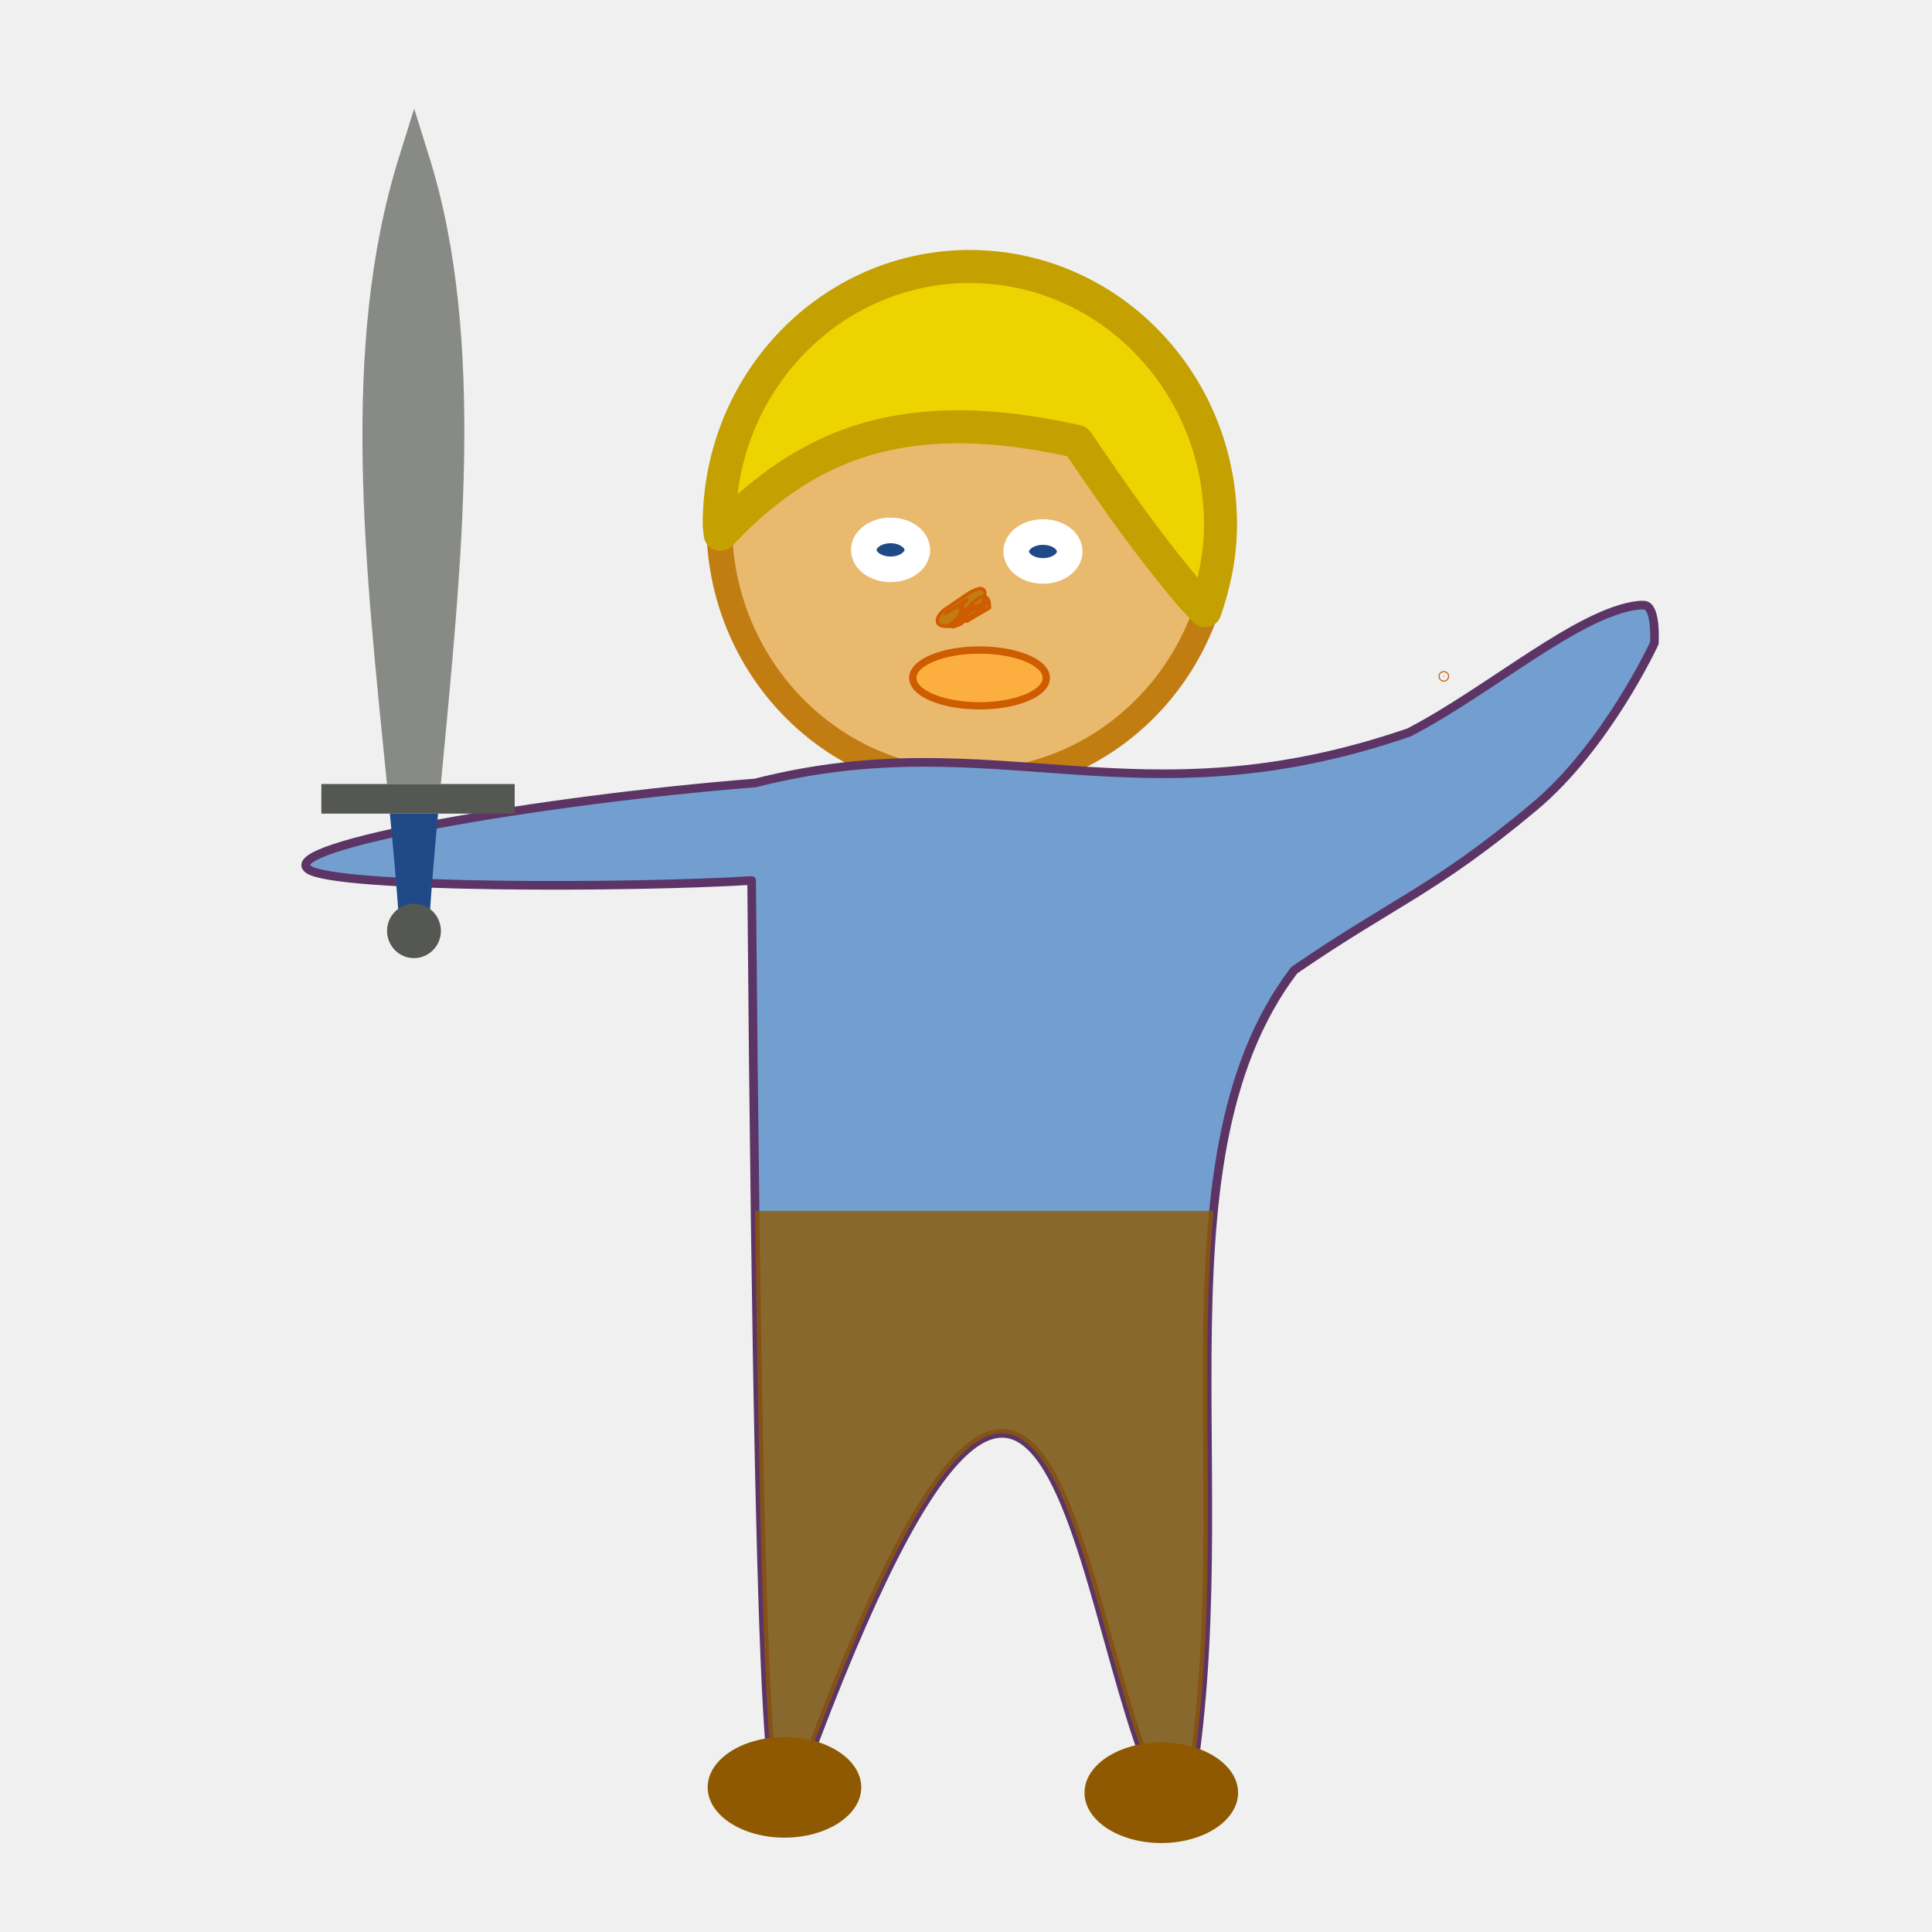
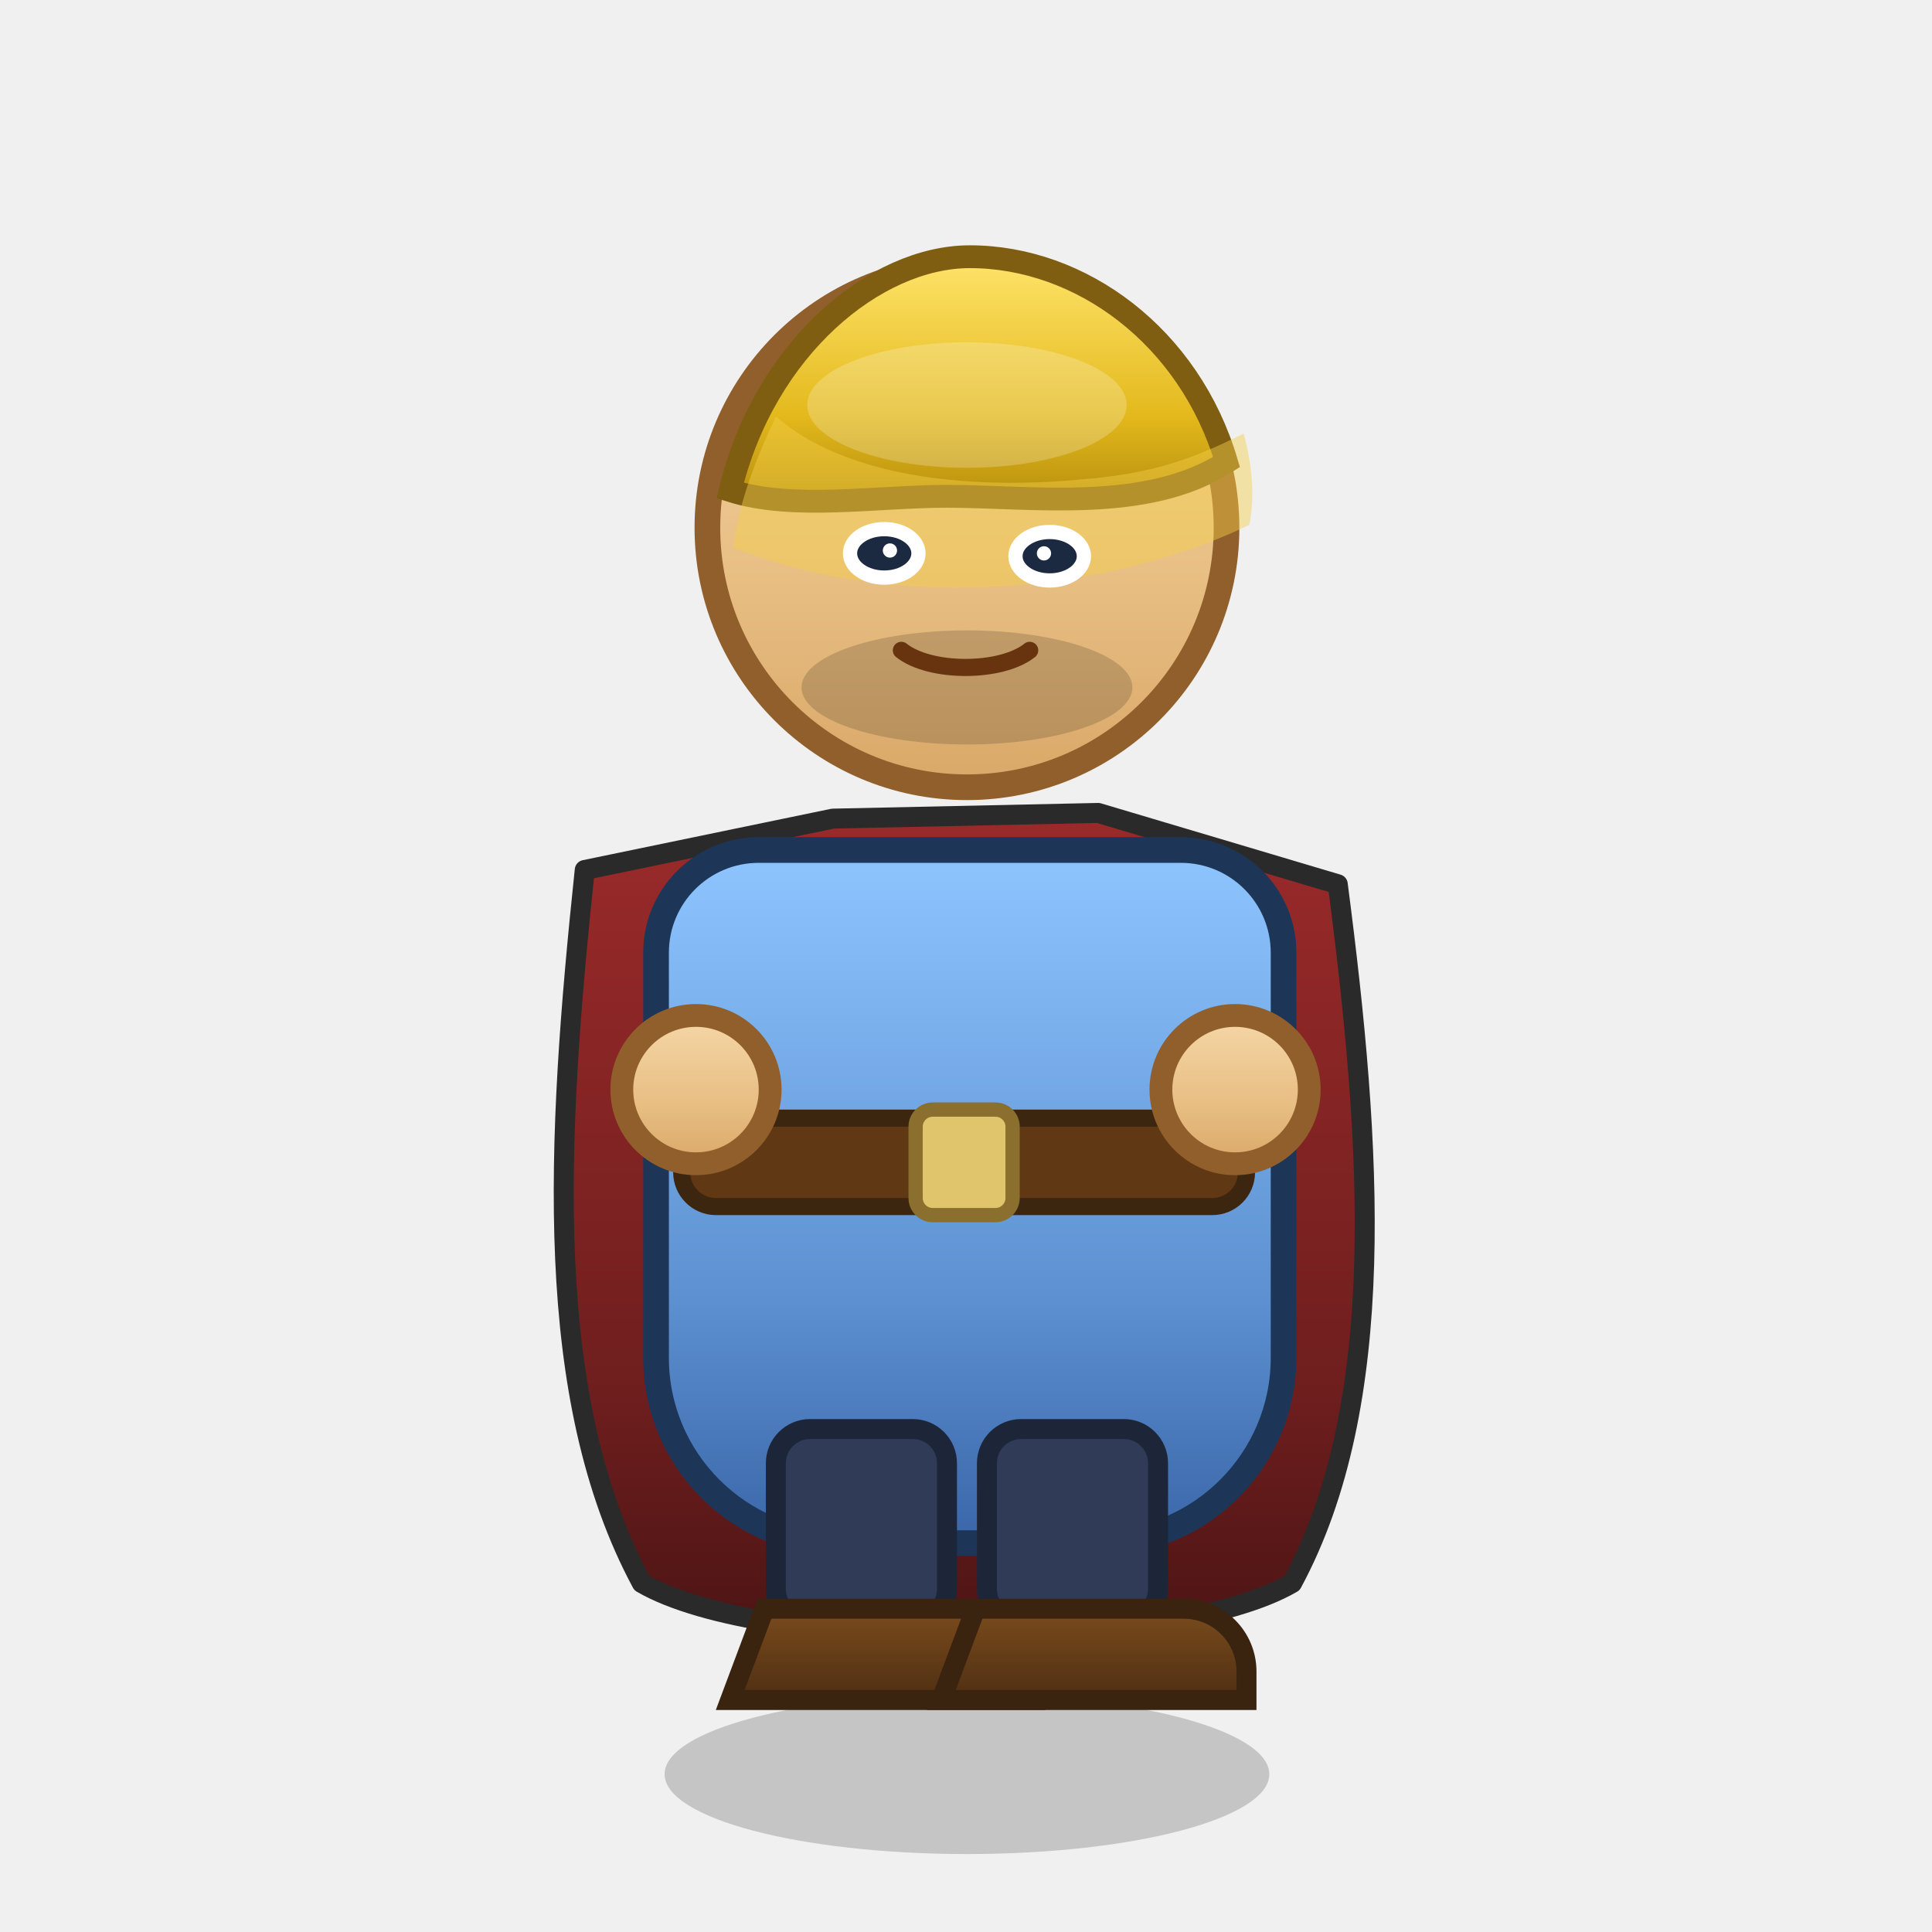
- <svg xmlns="http://www.w3.org/2000/svg" width="256" height="256" viewBox="0 0 67.733 67.733" version="1.1" id="svg1118">
-   <defs id="defs1112" />
-   <g id="layer1">
-     <path id="path1159" style="fill:#e9b96e;stroke:#c17d11;stroke-width:0.898;stroke-linecap:round;stroke-miterlimit:4;stroke-dasharray:none" d="m 33.986,9.342 a 8.787,9.038 0 0 0 -8.771,9.038 8.787,9.038 0 0 0 8.788,9.038 8.787,9.038 0 0 0 8.787,-9.038 8.787,9.038 0 0 0 -8.787,-9.038 8.787,9.038 0 0 0 -0.017,0 z" />
-     <path id="path1176" style="color:#000000;font-style:normal;font-variant:normal;font-weight:normal;font-stretch:normal;font-size:medium;line-height:normal;font-family:sans-serif;font-variant-ligatures:normal;font-variant-position:normal;font-variant-caps:normal;font-variant-numeric:normal;font-variant-alternates:normal;font-variant-east-asian:normal;font-feature-settings:normal;font-variation-settings:normal;text-indent:0;text-align:start;text-decoration:none;text-decoration-line:none;text-decoration-style:solid;text-decoration-color:#000000;letter-spacing:normal;word-spacing:normal;text-transform:none;writing-mode:lr-tb;direction:ltr;text-orientation:mixed;dominant-baseline:auto;baseline-shift:baseline;text-anchor:start;white-space:normal;shape-padding:0;shape-margin:0;inline-size:0;clip-rule:nonzero;display:inline;overflow:visible;visibility:visible;isolation:auto;mix-blend-mode:normal;color-interpolation:sRGB;color-interpolation-filters:linearRGB;solid-color:#000000;solid-opacity:1;vector-effect:none;fill:#edd400;fill-opacity:1;fill-rule:nonzero;stroke:#c4a000;stroke-width:1.158;stroke-linecap:round;stroke-linejoin:round;stroke-miterlimit:4;stroke-dasharray:none;stroke-dashoffset:0;stroke-opacity:1;color-rendering:auto;image-rendering:auto;shape-rendering:auto;text-rendering:auto;enable-background:accumulate;stop-color:#000000" d="m 34.003,9.342 c -4.853,0 -8.788,4.046 -8.788,9.038 0,0.121 0.03,0.234 0.035,0.354 0.328,-0.333 0.652,-0.672 0.998,-0.976 0.511,-0.449 1.047,-0.862 1.624,-1.225 0.577,-0.363 1.195,-0.676 1.869,-0.925 0.674,-0.249 1.405,-0.434 2.208,-0.541 0.803,-0.107 1.679,-0.135 2.642,-0.071 0.964,0.064 2.015,0.22 3.171,0.483 0.598,0.869 1.386,2.044 2.347,3.328 0.481,0.642 1.005,1.311 1.57,1.982 0.176,0.21 0.383,0.414 0.567,0.624 0.331,-0.952 0.543,-1.962 0.543,-3.031 0,-4.992 -3.934,-9.038 -8.787,-9.038 z" />
-     <ellipse style="fill:#204a87;stroke:#ffffff;stroke-width:0.898;stroke-linecap:round;stroke-linejoin:round;stroke-miterlimit:4;stroke-dasharray:none" id="path1742" cx="31.222" cy="19.278" rx="0.938" ry="0.682" />
-     <ellipse style="fill:#204a87;stroke:#ffffff;stroke-width:0.898;stroke-linecap:round;stroke-linejoin:round;stroke-miterlimit:4;stroke-dasharray:none" id="ellipse1744" cx="36.565" cy="19.334" rx="0.938" ry="0.682" />
-     <ellipse style="fill:#fcaf3e;stroke:#ce5c00;stroke-width:0.256;stroke-linecap:round;stroke-linejoin:round;stroke-miterlimit:4;stroke-dasharray:none" id="path1762" cx="34.341" cy="23.767" rx="2.341" ry="0.978" />
-     <path style="fill:#c17d11;stroke:#ce5c00;stroke-width:0.119;stroke-linecap:round;stroke-linejoin:round;stroke-miterlimit:4;stroke-dasharray:none" id="path1782" d="m 33.407,21.98 c 0.447,-0.253 0.895,-0.417 1.081,-0.937 0.026,-0.111 0.087,-0.298 -0.023,-0.38 -0.023,-0.017 -0.053,-0.02 -0.079,-0.031 -0.167,0.016 -0.328,0.101 -0.472,0.198 -0.283,0.191 -0.565,0.385 -0.848,0.577 -0.106,0.112 -0.244,0.246 -0.192,0.427 0.065,0.11 0.175,0.117 0.281,0.124 0.11,0.003 0.221,0.006 0.331,-0.006 0.355,-0.13 0.037,-0.009 0.87,-0.561 0.238,-0.158 -0.948,0.643 -0.715,0.475 0.515,-0.372 0.663,-0.297 0.89,-0.662 0.014,-0.019 0.058,-0.085 0.079,-0.103 0.01,-0.008 0.044,-0.022 0.034,-0.015 -0.252,0.166 -0.795,0.157 -0.762,0.489 0.008,0.068 0.009,0.136 0.009,0.204 0,0 0.796,-0.468 0.796,-0.468 v 0 c -0.002,-0.08 -0.002,-0.16 -0.02,-0.238 -0.181,-0.466 -0.745,0.221 -0.958,0.531 -0.015,0.018 -0.029,0.037 -0.045,0.053 -0.015,0.015 -0.063,0.05 -0.047,0.039 0.241,-0.156 0.957,-0.635 0.719,-0.474 -2.683,1.813 0.452,-0.359 -0.141,0.107 -0.097,0.051 -0.21,0.019 -0.315,0.028 -0.072,-7.02e-4 -0.145,-0.002 -0.217,-0.015 -9.1e-5,-0.118 0.157,-0.241 0.224,-0.307 -0.221,0.143 -0.441,0.287 -0.662,0.43 -0.232,0.15 0.167,-0.112 0.195,-0.127 0.078,-0.042 0.163,-0.061 0.238,-0.111 0.02,-0.009 0.052,-0.042 0.063,-0.021 0.035,0.072 -0.031,0.192 -0.045,0.259 -0.038,0.083 -0.077,0.156 -0.138,0.221 -0.021,0.023 -0.093,0.079 -0.067,0.063 0.305,-0.189 0.954,-0.629 0.634,-0.412 0,0 -0.7,0.64 -0.7,0.64 z" />
-     <path id="rect1786" style="fill:#729fcf;fill-opacity:1;stroke:#5c3566;stroke-width:0.303;stroke-linecap:round;stroke-linejoin:round;stroke-miterlimit:4;stroke-dasharray:none" d="m 57.652,21.217 c -0.062,-0.006 -0.129,-0.006 -0.201,0.002 -2.07,0.215 -5.246,3.009 -8.049,4.457 -9.591,3.305 -14.476,-0.382 -22.918,1.773 -7.594,0.603 -16.849,2.215 -15.666,3.032 0.967,0.668 11.265,0.653 15.533,0.388 0.307,36.816 0.83,31.449 1.296,32.656 10.039,-28.038 9.971,-3.604 13.805,0.637 2.343,-11.04 -1.326,-23.242 3.92,-30.147 3.557,-2.442 4.878,-2.775 8.413,-5.729 2.552,-2.132 4.213,-5.735 4.213,-5.735 0,0 0.085,-1.289 -0.346,-1.334 z" />
-     <circle id="path2026" style="fill:#5c3566;stroke:#ce5c00;stroke-width:0.344" cx="50.618" cy="23.711" r="0.015" />
-     <rect style="fill:#5c3566;fill-opacity:1;stroke:none;stroke-width:15.268;stroke-linecap:round;stroke-linejoin:round;stroke-miterlimit:4;stroke-dasharray:none" id="rect2250" width="0" height="10.806" x="34.862" y="20.409" rx="0" ry="0.17" />
-     <g id="g2678" transform="matrix(1.299393,0,0,1.299393,57.33239,5.054272)">
-       <path style="fill:#204a87;fill-opacity:1;stroke:none;stroke-width:32.614;stroke-linecap:round;stroke-linejoin:round;stroke-miterlimit:4;stroke-dasharray:none" d="m -127.006,68.266 c 0.342,3.552 0.661,7.079 0.91,10.553 h 3.133 c 0.242,-3.463 0.547,-6.991 0.873,-10.553 z" transform="scale(0.2645833)" id="path2672" />
-       <path style="fill:#888a85;fill-opacity:1;stroke:none;stroke-width:32.614;stroke-linecap:round;stroke-linejoin:round;stroke-miterlimit:4;stroke-dasharray:none" d="m -124.529,-3.621 -1.566,5.016 c -6.061,19.417 -3.364,42.092 -1.207,63.855 h 5.496 c 2.077,-22.096 4.632,-45.312 -1.156,-63.855 z" transform="scale(0.2645833)" id="rect2660" />
-       <rect style="fill:#555753;fill-opacity:1;stroke:none;stroke-width:11.75;stroke-linecap:round;stroke-linejoin:round;stroke-miterlimit:4;stroke-dasharray:none" id="rect2663" width="5.216" height="0.798" x="-35.452" y="17.264" />
-       <ellipse style="fill:#555753;fill-opacity:1;stroke:none;stroke-width:12.505;stroke-linecap:round;stroke-linejoin:round;stroke-miterlimit:4;stroke-dasharray:none" id="path2665" cx="-32.953" cy="21.227" rx="0.726" ry="0.734" />
-     </g>
-     <path id="rect2779" style="opacity:0.79;fill:#8f5902;fill-opacity:1;stroke:none;stroke-width:15.268;stroke-linecap:round;stroke-linejoin:round;stroke-miterlimit:4;stroke-dasharray:none" d="m 26.472,42.452 c 0.312,23.977 0.765,20.013 1.174,21.073 10.039,-28.038 9.971,-3.604 13.805,0.637 1.562,-7.359 0.455,-15.231 1.095,-21.71 z" />
-     <ellipse style="fill:#8f5902;fill-opacity:1;stroke:none;stroke-width:17.978;stroke-linecap:round;stroke-linejoin:round;stroke-miterlimit:4;stroke-dasharray:none" id="path2775" cx="27.502" cy="62.661" rx="2.692" ry="1.764" />
-     <ellipse style="fill:#8f5902;fill-opacity:1;stroke:none;stroke-width:17.978;stroke-linecap:round;stroke-linejoin:round;stroke-miterlimit:4;stroke-dasharray:none" id="ellipse2777" cx="40.713" cy="62.85" rx="2.692" ry="1.764" />
-   </g>
+ <svg xmlns="http://www.w3.org/2000/svg" width="256" height="256" viewBox="0 0 67.733 67.733" version="1.1">
+   <defs>
+     <linearGradient id="skin" x1="0%" y1="0%" x2="0%" y2="100%">
+       <stop offset="0%" stop-color="#f5d7a7" />
+       <stop offset="60%" stop-color="#e8be83" />
+       <stop offset="100%" stop-color="#d9a868" />
+     </linearGradient>
+     <linearGradient id="hair" x1="0%" y1="0%" x2="0%" y2="100%">
+       <stop offset="0%" stop-color="#ffe46b" />
+       <stop offset="65%" stop-color="#e3b91c" />
+       <stop offset="100%" stop-color="#b78f0e" />
+     </linearGradient>
+     <linearGradient id="robe" x1="0%" y1="0%" x2="0%" y2="100%">
+       <stop offset="0%" stop-color="#8ec5ff" />
+       <stop offset="65%" stop-color="#5c90d0" />
+       <stop offset="100%" stop-color="#3a66a8" />
+     </linearGradient>
+     <linearGradient id="cape" x1="0%" y1="0%" x2="0%" y2="100%">
+       <stop offset="0%" stop-color="#9b2a2a" />
+       <stop offset="70%" stop-color="#6f1e1e" />
+       <stop offset="100%" stop-color="#4c1414" />
+     </linearGradient>
+     <linearGradient id="boot" x1="0%" y1="0%" x2="0%" y2="100%">
+       <stop offset="0%" stop-color="#7b4b1d" />
+       <stop offset="100%" stop-color="#4e2f12" />
+     </linearGradient>
+   </defs>
+   <ellipse cx="33.9" cy="62.2" rx="10.6" ry="2.8" fill="#000" opacity="0.18" />
+   <path d="M20.5,30.5 C19.5,40 19,49 22.5,55.5 C26.8,58 41,58 45.3,55.5 C48.7,49.2 48.1,40.2 46.9,31 L38.5,28.5 L29.2,28.7 Z" fill="url(#cape)" stroke="#2a2a2a" stroke-width="0.7" stroke-linejoin="round" />
+   <path d="M26.6,29.8 h14.8 a3.6,3.6 0 0 1 3.6,3.6 v14.2 a6.5,6.5 0 0 1 -6.5,6.5 h-9 a6.5,6.5 0 0 1 -6.5,-6.5 V33.4 a3.6,3.6 0 0 1 3.6,-3.6 z" fill="url(#robe)" stroke="#1d3557" stroke-width="0.9" />
+   <rect x="23.9" y="39.2" width="19.8" height="3.1" rx="1.2" fill="#603813" stroke="#3d2610" stroke-width="0.6" />
+   <rect x="32.1" y="38.9" width="3.4" height="3.7" rx="0.6" fill="#e0c56c" stroke="#8a6f2e" stroke-width="0.5" />
+   <circle cx="33.9" cy="18.5" r="9.1" fill="url(#skin)" stroke="#915f2c" stroke-width="0.9" />
+   <path d="M25.6,17.2 C26.8,12.2 30.7,9 34,9 c3.9,0 7.7,2.8 9,7.2 c-2.8,1.8 -6.8,1.2 -9.8,1.2 c-2.5,0 -5.4,0.5 -7.6, -0.2 z" fill="url(#hair)" stroke="#805e11" stroke-width="0.8" />
+   <path d="M27.2,14.6 c2.4,2.1 6.7,2.6 10.8,2.2 c2.4,-0.2 3.8,-0.7 5.6,-1.6 c0.3,1.1 0.4,2.2 0.2,3.2 c-2.9,1.4 -6.6,2.2 -10.3,2.2 c-2.8,0 -5.5,-0.5 -7.8,-1.4 c0.2,-1.5 0.7,-2.9 1.5,-4.6 z" fill="#f3cf4a" opacity="0.45" />
+   <ellipse cx="31.0" cy="19.4" rx="1.2" ry="0.85" fill="#1b2a41" stroke="#ffffff" stroke-width="0.5" />
+   <ellipse cx="36.8" cy="19.5" rx="1.2" ry="0.85" fill="#1b2a41" stroke="#ffffff" stroke-width="0.5" />
+   <circle cx="31.2" cy="19.3" r="0.25" fill="#ffffff" />
+   <circle cx="36.6" cy="19.4" r="0.25" fill="#ffffff" />
+   <path d="M31.6,22.8 C32.6,23.6 35.1,23.6 36.1,22.8" fill="none" stroke="#7a3e12" stroke-width="0.6" stroke-linecap="round" />
+   <circle cx="24.4" cy="38.2" r="2.6" fill="url(#skin)" stroke="#915f2c" stroke-width="0.8" />
+   <circle cx="43.3" cy="38.2" r="2.6" fill="url(#skin)" stroke="#915f2c" stroke-width="0.8" />
+   <rect x="27.2" y="50.1" width="6.0" height="6.8" rx="1.2" fill="#2f3b57" stroke="#1c2638" stroke-width="0.7" />
+   <rect x="34.6" y="50.1" width="6.0" height="6.8" rx="1.2" fill="#2f3b57" stroke="#1c2638" stroke-width="0.7" />
+   <path d="M26.8,56.4 h7.3 a2.2,2.2 0 0 1 2.2,2.2 v1.0 h-10.7 z" fill="url(#boot)" stroke="#3a230f" stroke-width="0.7" />
+   <path d="M34.2,56.4 h7.3 a2.2,2.2 0 0 1 2.2,2.2 v1.0 h-10.7 z" fill="url(#boot)" stroke="#3a230f" stroke-width="0.7" />
+   <ellipse cx="33.9" cy="14.2" rx="5.6" ry="2.2" fill="#fff" opacity="0.22" />
+   <ellipse cx="33.9" cy="24.1" rx="5.8" ry="2.0" fill="#000" opacity="0.16" />
</svg>
